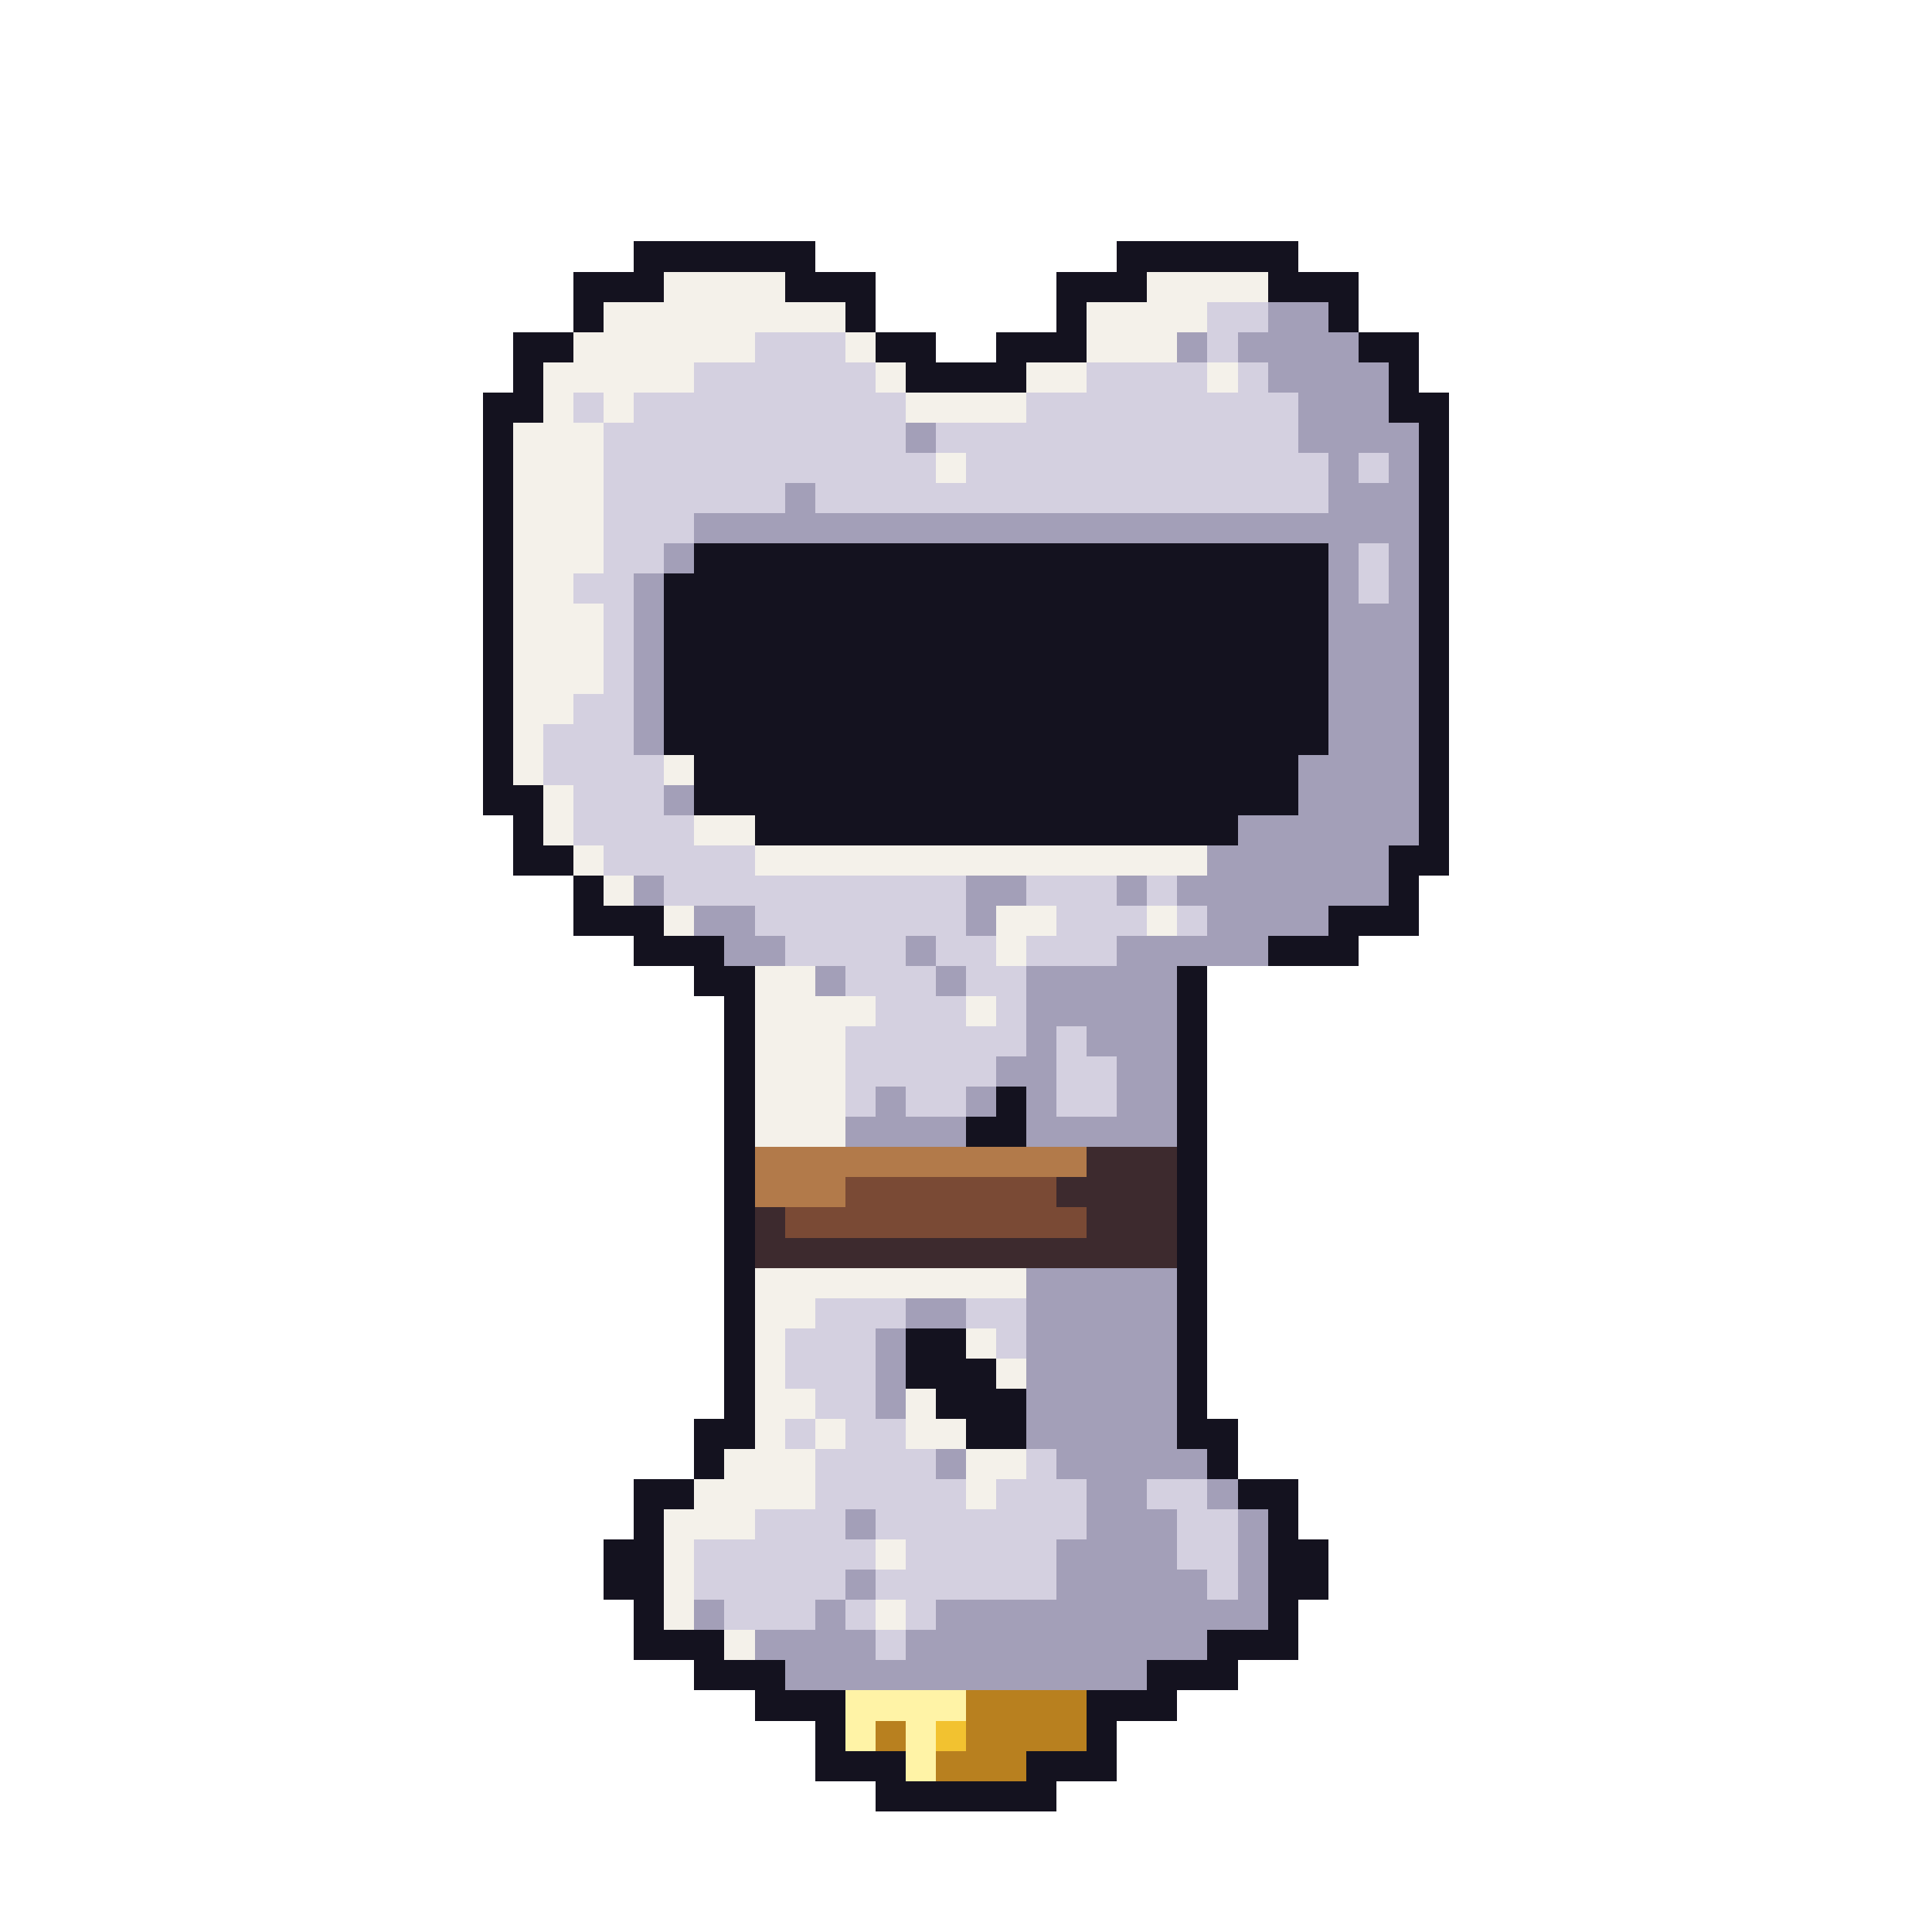
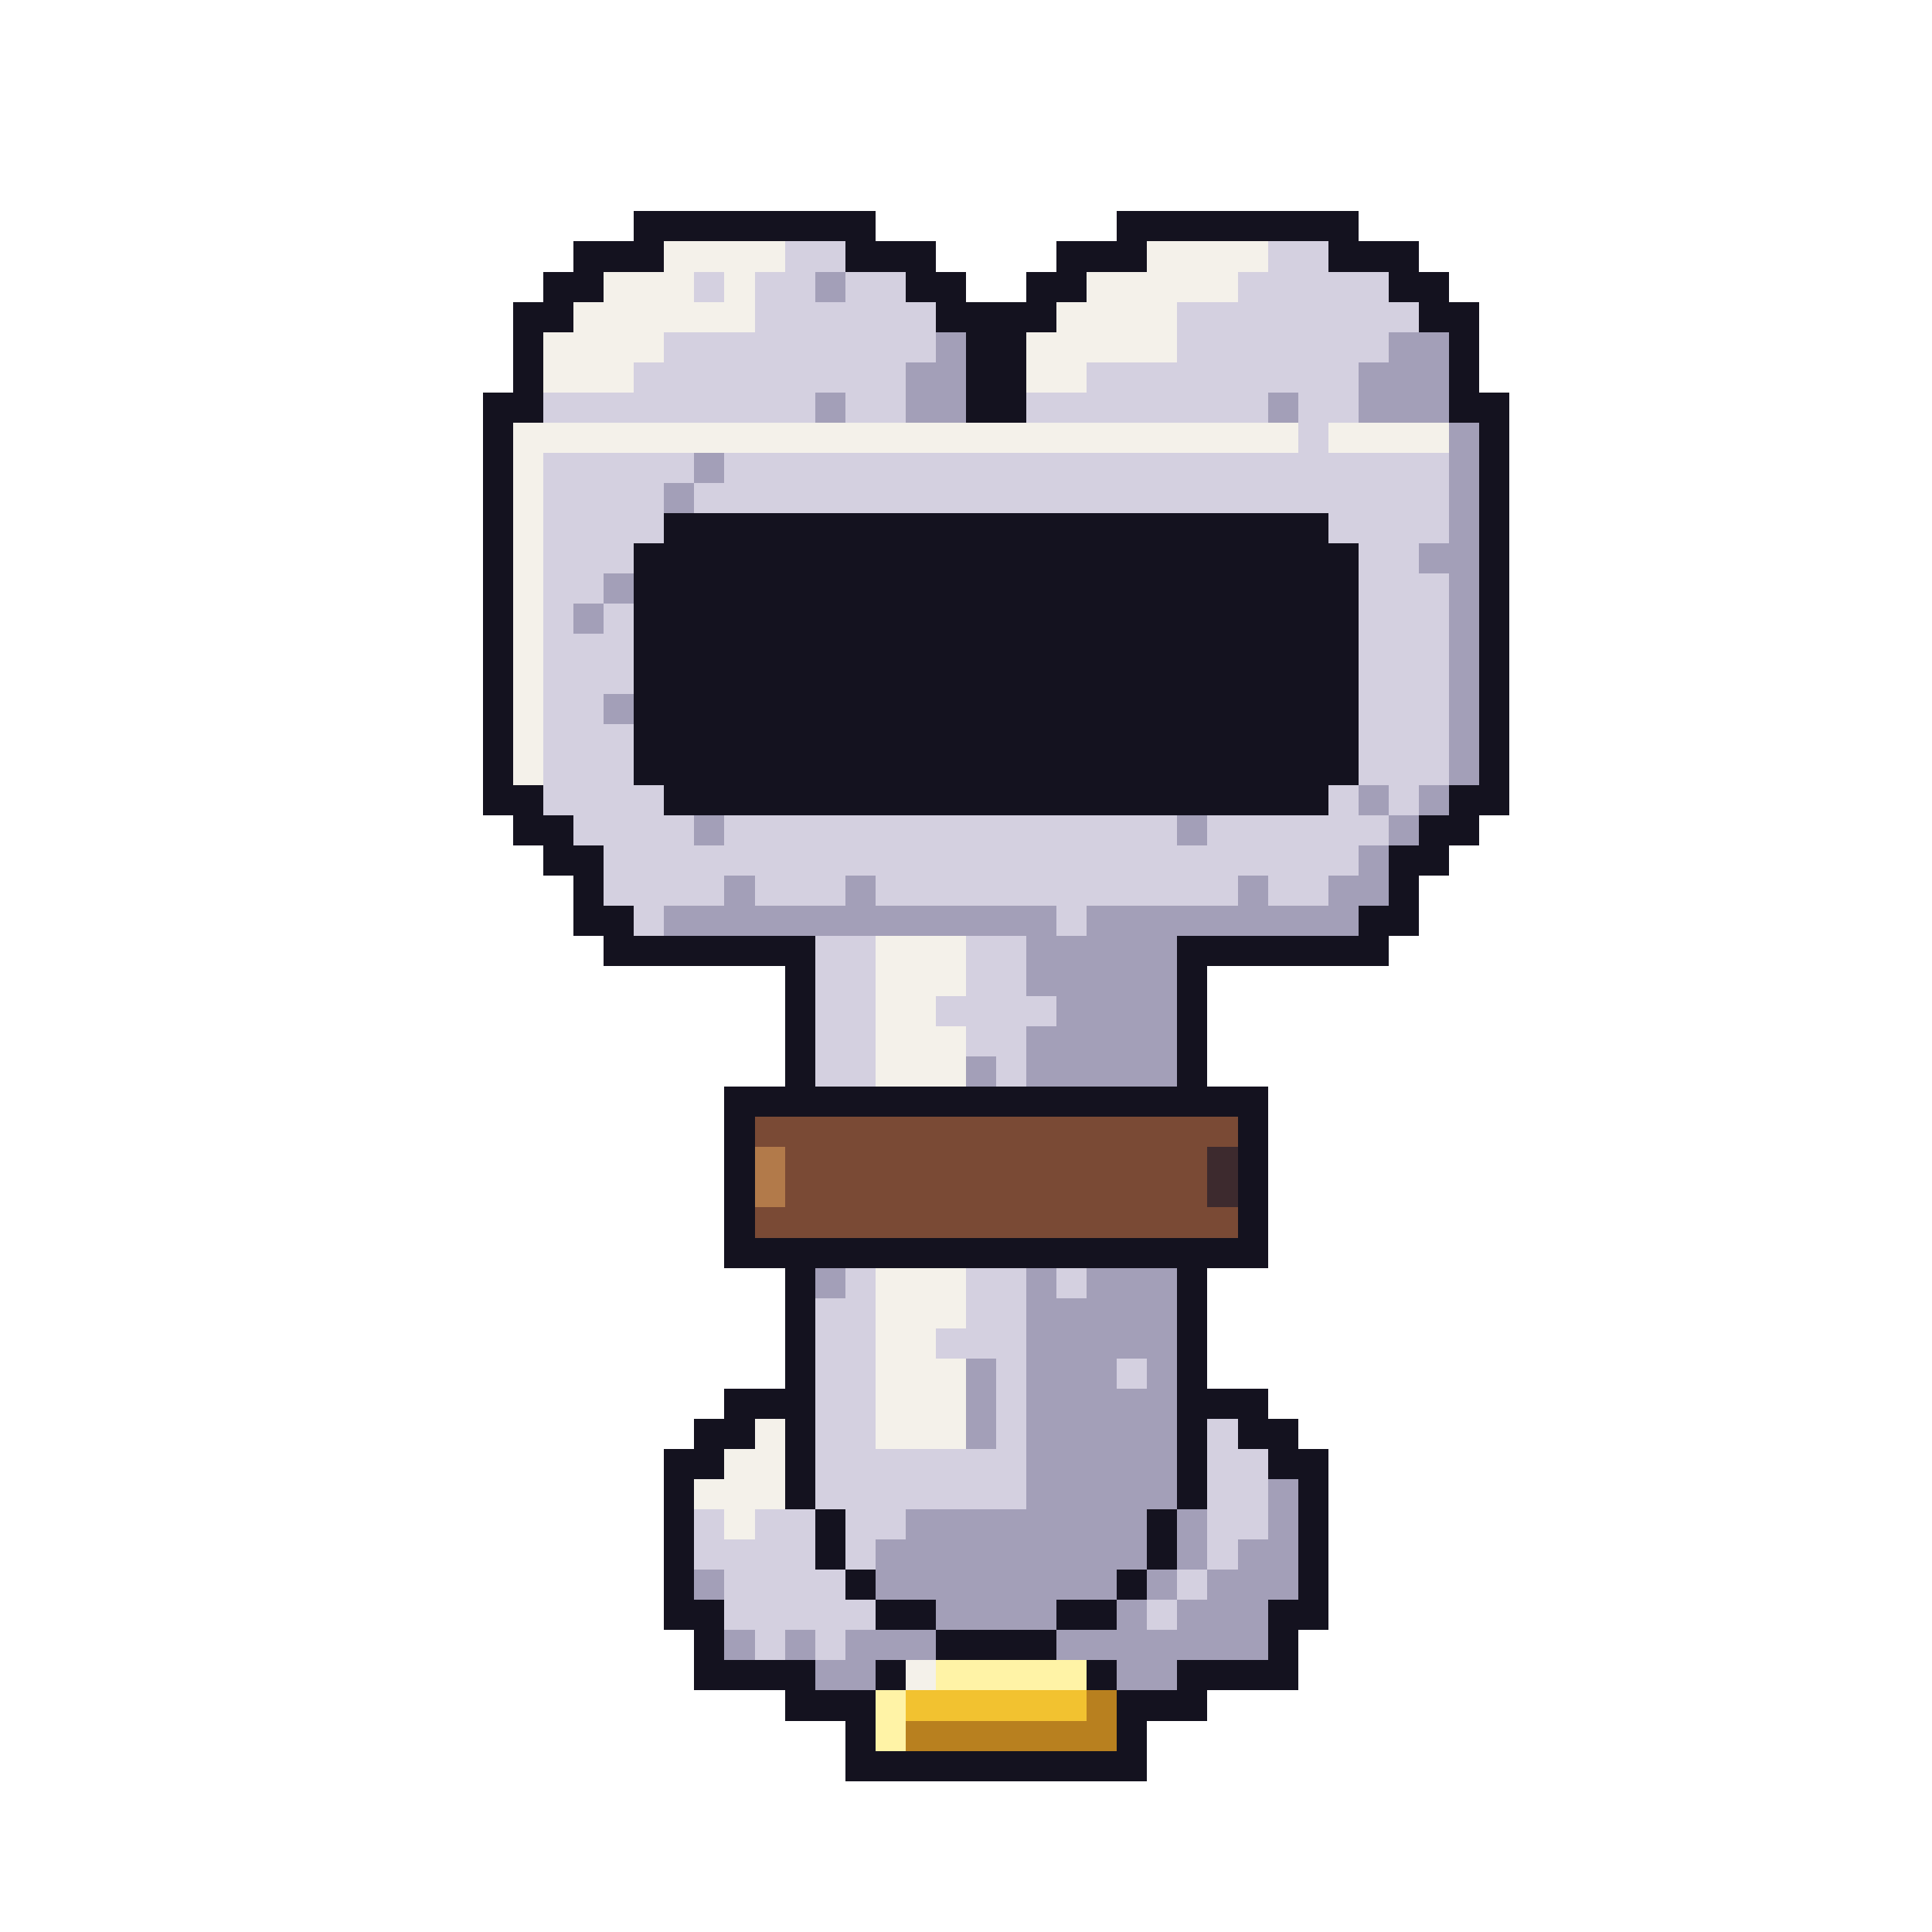
<svg xmlns="http://www.w3.org/2000/svg" width="64" height="64" viewBox="0 0 64 64" shape-rendering="crispEdges">
-   <rect x="21" y="8" width="6" height="1" fill="#14121f" />
-   <rect x="37" y="8" width="6" height="1" fill="#14121f" />
-   <rect x="19" y="9" width="3" height="1" fill="#14121f" />
-   <rect x="22" y="9" width="4" height="1" fill="#f4f1ea" />
-   <rect x="26" y="9" width="3" height="1" fill="#14121f" />
-   <rect x="35" y="9" width="3" height="1" fill="#14121f" />
-   <rect x="38" y="9" width="4" height="1" fill="#f4f1ea" />
-   <rect x="42" y="9" width="3" height="1" fill="#14121f" />
-   <rect x="19" y="10" width="1" height="1" fill="#14121f" />
-   <rect x="20" y="10" width="8" height="1" fill="#f4f1ea" />
-   <rect x="28" y="10" width="1" height="1" fill="#14121f" />
-   <rect x="35" y="10" width="1" height="1" fill="#14121f" />
-   <rect x="36" y="10" width="4" height="1" fill="#f4f1ea" />
-   <rect x="40" y="10" width="2" height="1" fill="#d4d0e0" />
-   <rect x="42" y="10" width="2" height="1" fill="#a39fb8" />
-   <rect x="44" y="10" width="1" height="1" fill="#14121f" />
-   <rect x="17" y="11" width="2" height="1" fill="#14121f" />
-   <rect x="19" y="11" width="6" height="1" fill="#f4f1ea" />
-   <rect x="25" y="11" width="3" height="1" fill="#d4d0e0" />
-   <rect x="28" y="11" width="1" height="1" fill="#f4f1ea" />
-   <rect x="29" y="11" width="2" height="1" fill="#14121f" />
-   <rect x="33" y="11" width="3" height="1" fill="#14121f" />
-   <rect x="36" y="11" width="3" height="1" fill="#f4f1ea" />
-   <rect x="39" y="11" width="1" height="1" fill="#a39fb8" />
-   <rect x="40" y="11" width="1" height="1" fill="#d4d0e0" />
-   <rect x="41" y="11" width="4" height="1" fill="#a39fb8" />
-   <rect x="45" y="11" width="2" height="1" fill="#14121f" />
+   <rect x="21" y="7" width="8" height="1" fill="#14121f" />
+   <rect x="37" y="7" width="8" height="1" fill="#14121f" />
+   <rect x="19" y="8" width="3" height="1" fill="#14121f" />
+   <rect x="22" y="8" width="4" height="1" fill="#f4f1ea" />
+   <rect x="26" y="8" width="2" height="1" fill="#d4d0e0" />
+   <rect x="28" y="8" width="3" height="1" fill="#14121f" />
+   <rect x="35" y="8" width="3" height="1" fill="#14121f" />
+   <rect x="38" y="8" width="4" height="1" fill="#f4f1ea" />
+   <rect x="42" y="8" width="2" height="1" fill="#d4d0e0" />
+   <rect x="44" y="8" width="3" height="1" fill="#14121f" />
+   <rect x="18" y="9" width="2" height="1" fill="#14121f" />
+   <rect x="20" y="9" width="3" height="1" fill="#f4f1ea" />
+   <rect x="23" y="9" width="1" height="1" fill="#d4d0e0" />
+   <rect x="24" y="9" width="1" height="1" fill="#f4f1ea" />
+   <rect x="25" y="9" width="2" height="1" fill="#d4d0e0" />
+   <rect x="27" y="9" width="1" height="1" fill="#a39fb8" />
+   <rect x="28" y="9" width="2" height="1" fill="#d4d0e0" />
+   <rect x="30" y="9" width="2" height="1" fill="#14121f" />
+   <rect x="34" y="9" width="2" height="1" fill="#14121f" />
+   <rect x="36" y="9" width="5" height="1" fill="#f4f1ea" />
+   <rect x="41" y="9" width="5" height="1" fill="#d4d0e0" />
+   <rect x="46" y="9" width="2" height="1" fill="#14121f" />
+   <rect x="17" y="10" width="2" height="1" fill="#14121f" />
+   <rect x="19" y="10" width="6" height="1" fill="#f4f1ea" />
+   <rect x="25" y="10" width="6" height="1" fill="#d4d0e0" />
+   <rect x="31" y="10" width="4" height="1" fill="#14121f" />
+   <rect x="35" y="10" width="4" height="1" fill="#f4f1ea" />
+   <rect x="39" y="10" width="8" height="1" fill="#d4d0e0" />
+   <rect x="47" y="10" width="2" height="1" fill="#14121f" />
+   <rect x="17" y="11" width="1" height="1" fill="#14121f" />
+   <rect x="18" y="11" width="4" height="1" fill="#f4f1ea" />
+   <rect x="22" y="11" width="9" height="1" fill="#d4d0e0" />
+   <rect x="31" y="11" width="1" height="1" fill="#a39fb8" />
+   <rect x="32" y="11" width="2" height="1" fill="#14121f" />
+   <rect x="34" y="11" width="5" height="1" fill="#f4f1ea" />
+   <rect x="39" y="11" width="7" height="1" fill="#d4d0e0" />
+   <rect x="46" y="11" width="2" height="1" fill="#a39fb8" />
+   <rect x="48" y="11" width="1" height="1" fill="#14121f" />
  <rect x="17" y="12" width="1" height="1" fill="#14121f" />
-   <rect x="18" y="12" width="5" height="1" fill="#f4f1ea" />
-   <rect x="23" y="12" width="6" height="1" fill="#d4d0e0" />
-   <rect x="29" y="12" width="1" height="1" fill="#f4f1ea" />
-   <rect x="30" y="12" width="4" height="1" fill="#14121f" />
+   <rect x="18" y="12" width="3" height="1" fill="#f4f1ea" />
+   <rect x="21" y="12" width="9" height="1" fill="#d4d0e0" />
+   <rect x="30" y="12" width="2" height="1" fill="#a39fb8" />
+   <rect x="32" y="12" width="2" height="1" fill="#14121f" />
  <rect x="34" y="12" width="2" height="1" fill="#f4f1ea" />
-   <rect x="36" y="12" width="4" height="1" fill="#d4d0e0" />
-   <rect x="40" y="12" width="1" height="1" fill="#f4f1ea" />
-   <rect x="41" y="12" width="1" height="1" fill="#d4d0e0" />
-   <rect x="42" y="12" width="4" height="1" fill="#a39fb8" />
-   <rect x="46" y="12" width="1" height="1" fill="#14121f" />
+   <rect x="36" y="12" width="9" height="1" fill="#d4d0e0" />
+   <rect x="45" y="12" width="3" height="1" fill="#a39fb8" />
+   <rect x="48" y="12" width="1" height="1" fill="#14121f" />
  <rect x="16" y="13" width="2" height="1" fill="#14121f" />
-   <rect x="18" y="13" width="1" height="1" fill="#f4f1ea" />
-   <rect x="19" y="13" width="1" height="1" fill="#d4d0e0" />
-   <rect x="20" y="13" width="1" height="1" fill="#f4f1ea" />
-   <rect x="21" y="13" width="9" height="1" fill="#d4d0e0" />
-   <rect x="30" y="13" width="4" height="1" fill="#f4f1ea" />
-   <rect x="34" y="13" width="9" height="1" fill="#d4d0e0" />
-   <rect x="43" y="13" width="3" height="1" fill="#a39fb8" />
-   <rect x="46" y="13" width="2" height="1" fill="#14121f" />
+   <rect x="18" y="13" width="9" height="1" fill="#d4d0e0" />
+   <rect x="27" y="13" width="1" height="1" fill="#a39fb8" />
+   <rect x="28" y="13" width="2" height="1" fill="#d4d0e0" />
+   <rect x="30" y="13" width="2" height="1" fill="#a39fb8" />
+   <rect x="32" y="13" width="2" height="1" fill="#14121f" />
+   <rect x="34" y="13" width="8" height="1" fill="#d4d0e0" />
+   <rect x="42" y="13" width="1" height="1" fill="#a39fb8" />
+   <rect x="43" y="13" width="2" height="1" fill="#d4d0e0" />
+   <rect x="45" y="13" width="3" height="1" fill="#a39fb8" />
+   <rect x="48" y="13" width="2" height="1" fill="#14121f" />
  <rect x="16" y="14" width="1" height="1" fill="#14121f" />
-   <rect x="17" y="14" width="3" height="1" fill="#f4f1ea" />
-   <rect x="20" y="14" width="10" height="1" fill="#d4d0e0" />
-   <rect x="30" y="14" width="1" height="1" fill="#a39fb8" />
-   <rect x="31" y="14" width="12" height="1" fill="#d4d0e0" />
-   <rect x="43" y="14" width="4" height="1" fill="#a39fb8" />
-   <rect x="47" y="14" width="1" height="1" fill="#14121f" />
+   <rect x="17" y="14" width="26" height="1" fill="#f4f1ea" />
+   <rect x="43" y="14" width="1" height="1" fill="#d4d0e0" />
+   <rect x="44" y="14" width="4" height="1" fill="#f4f1ea" />
+   <rect x="48" y="14" width="1" height="1" fill="#a39fb8" />
+   <rect x="49" y="14" width="1" height="1" fill="#14121f" />
  <rect x="16" y="15" width="1" height="1" fill="#14121f" />
-   <rect x="17" y="15" width="3" height="1" fill="#f4f1ea" />
-   <rect x="20" y="15" width="11" height="1" fill="#d4d0e0" />
-   <rect x="31" y="15" width="1" height="1" fill="#f4f1ea" />
-   <rect x="32" y="15" width="12" height="1" fill="#d4d0e0" />
-   <rect x="44" y="15" width="1" height="1" fill="#a39fb8" />
-   <rect x="45" y="15" width="1" height="1" fill="#d4d0e0" />
-   <rect x="46" y="15" width="1" height="1" fill="#a39fb8" />
-   <rect x="47" y="15" width="1" height="1" fill="#14121f" />
+   <rect x="17" y="15" width="1" height="1" fill="#f4f1ea" />
+   <rect x="18" y="15" width="5" height="1" fill="#d4d0e0" />
+   <rect x="23" y="15" width="1" height="1" fill="#a39fb8" />
+   <rect x="24" y="15" width="24" height="1" fill="#d4d0e0" />
+   <rect x="48" y="15" width="1" height="1" fill="#a39fb8" />
+   <rect x="49" y="15" width="1" height="1" fill="#14121f" />
  <rect x="16" y="16" width="1" height="1" fill="#14121f" />
-   <rect x="17" y="16" width="3" height="1" fill="#f4f1ea" />
-   <rect x="20" y="16" width="6" height="1" fill="#d4d0e0" />
-   <rect x="26" y="16" width="1" height="1" fill="#a39fb8" />
-   <rect x="27" y="16" width="17" height="1" fill="#d4d0e0" />
-   <rect x="44" y="16" width="3" height="1" fill="#a39fb8" />
-   <rect x="47" y="16" width="1" height="1" fill="#14121f" />
+   <rect x="17" y="16" width="1" height="1" fill="#f4f1ea" />
+   <rect x="18" y="16" width="4" height="1" fill="#d4d0e0" />
+   <rect x="22" y="16" width="1" height="1" fill="#a39fb8" />
+   <rect x="23" y="16" width="25" height="1" fill="#d4d0e0" />
+   <rect x="48" y="16" width="1" height="1" fill="#a39fb8" />
+   <rect x="49" y="16" width="1" height="1" fill="#14121f" />
  <rect x="16" y="17" width="1" height="1" fill="#14121f" />
-   <rect x="17" y="17" width="3" height="1" fill="#f4f1ea" />
-   <rect x="20" y="17" width="3" height="1" fill="#d4d0e0" />
-   <rect x="23" y="17" width="24" height="1" fill="#a39fb8" />
-   <rect x="47" y="17" width="1" height="1" fill="#14121f" />
+   <rect x="17" y="17" width="1" height="1" fill="#f4f1ea" />
+   <rect x="18" y="17" width="4" height="1" fill="#d4d0e0" />
+   <rect x="22" y="17" width="22" height="1" fill="#14121f" />
+   <rect x="44" y="17" width="4" height="1" fill="#d4d0e0" />
+   <rect x="48" y="17" width="1" height="1" fill="#a39fb8" />
+   <rect x="49" y="17" width="1" height="1" fill="#14121f" />
  <rect x="16" y="18" width="1" height="1" fill="#14121f" />
-   <rect x="17" y="18" width="3" height="1" fill="#f4f1ea" />
-   <rect x="20" y="18" width="2" height="1" fill="#d4d0e0" />
-   <rect x="22" y="18" width="1" height="1" fill="#a39fb8" />
-   <rect x="23" y="18" width="21" height="1" fill="#14121f" />
-   <rect x="44" y="18" width="1" height="1" fill="#a39fb8" />
-   <rect x="45" y="18" width="1" height="1" fill="#d4d0e0" />
-   <rect x="46" y="18" width="1" height="1" fill="#a39fb8" />
-   <rect x="47" y="18" width="1" height="1" fill="#14121f" />
+   <rect x="17" y="18" width="1" height="1" fill="#f4f1ea" />
+   <rect x="18" y="18" width="3" height="1" fill="#d4d0e0" />
+   <rect x="21" y="18" width="24" height="1" fill="#14121f" />
+   <rect x="45" y="18" width="2" height="1" fill="#d4d0e0" />
+   <rect x="47" y="18" width="2" height="1" fill="#a39fb8" />
+   <rect x="49" y="18" width="1" height="1" fill="#14121f" />
  <rect x="16" y="19" width="1" height="1" fill="#14121f" />
-   <rect x="17" y="19" width="2" height="1" fill="#f4f1ea" />
-   <rect x="19" y="19" width="2" height="1" fill="#d4d0e0" />
-   <rect x="21" y="19" width="1" height="1" fill="#a39fb8" />
-   <rect x="22" y="19" width="22" height="1" fill="#14121f" />
-   <rect x="44" y="19" width="1" height="1" fill="#a39fb8" />
-   <rect x="45" y="19" width="1" height="1" fill="#d4d0e0" />
-   <rect x="46" y="19" width="1" height="1" fill="#a39fb8" />
-   <rect x="47" y="19" width="1" height="1" fill="#14121f" />
+   <rect x="17" y="19" width="1" height="1" fill="#f4f1ea" />
+   <rect x="18" y="19" width="2" height="1" fill="#d4d0e0" />
+   <rect x="20" y="19" width="1" height="1" fill="#a39fb8" />
+   <rect x="21" y="19" width="24" height="1" fill="#14121f" />
+   <rect x="45" y="19" width="3" height="1" fill="#d4d0e0" />
+   <rect x="48" y="19" width="1" height="1" fill="#a39fb8" />
+   <rect x="49" y="19" width="1" height="1" fill="#14121f" />
  <rect x="16" y="20" width="1" height="1" fill="#14121f" />
-   <rect x="17" y="20" width="3" height="1" fill="#f4f1ea" />
+   <rect x="17" y="20" width="1" height="1" fill="#f4f1ea" />
+   <rect x="18" y="20" width="1" height="1" fill="#d4d0e0" />
+   <rect x="19" y="20" width="1" height="1" fill="#a39fb8" />
  <rect x="20" y="20" width="1" height="1" fill="#d4d0e0" />
-   <rect x="21" y="20" width="1" height="1" fill="#a39fb8" />
-   <rect x="22" y="20" width="22" height="1" fill="#14121f" />
-   <rect x="44" y="20" width="3" height="1" fill="#a39fb8" />
-   <rect x="47" y="20" width="1" height="1" fill="#14121f" />
+   <rect x="21" y="20" width="24" height="1" fill="#14121f" />
+   <rect x="45" y="20" width="3" height="1" fill="#d4d0e0" />
+   <rect x="48" y="20" width="1" height="1" fill="#a39fb8" />
+   <rect x="49" y="20" width="1" height="1" fill="#14121f" />
  <rect x="16" y="21" width="1" height="1" fill="#14121f" />
-   <rect x="17" y="21" width="3" height="1" fill="#f4f1ea" />
-   <rect x="20" y="21" width="1" height="1" fill="#d4d0e0" />
-   <rect x="21" y="21" width="1" height="1" fill="#a39fb8" />
-   <rect x="22" y="21" width="22" height="1" fill="#14121f" />
-   <rect x="44" y="21" width="3" height="1" fill="#a39fb8" />
-   <rect x="47" y="21" width="1" height="1" fill="#14121f" />
+   <rect x="17" y="21" width="1" height="1" fill="#f4f1ea" />
+   <rect x="18" y="21" width="3" height="1" fill="#d4d0e0" />
+   <rect x="21" y="21" width="24" height="1" fill="#14121f" />
+   <rect x="45" y="21" width="3" height="1" fill="#d4d0e0" />
+   <rect x="48" y="21" width="1" height="1" fill="#a39fb8" />
+   <rect x="49" y="21" width="1" height="1" fill="#14121f" />
  <rect x="16" y="22" width="1" height="1" fill="#14121f" />
-   <rect x="17" y="22" width="3" height="1" fill="#f4f1ea" />
-   <rect x="20" y="22" width="1" height="1" fill="#d4d0e0" />
-   <rect x="21" y="22" width="1" height="1" fill="#a39fb8" />
-   <rect x="22" y="22" width="22" height="1" fill="#14121f" />
-   <rect x="44" y="22" width="3" height="1" fill="#a39fb8" />
-   <rect x="47" y="22" width="1" height="1" fill="#14121f" />
+   <rect x="17" y="22" width="1" height="1" fill="#f4f1ea" />
+   <rect x="18" y="22" width="3" height="1" fill="#d4d0e0" />
+   <rect x="21" y="22" width="24" height="1" fill="#14121f" />
+   <rect x="45" y="22" width="3" height="1" fill="#d4d0e0" />
+   <rect x="48" y="22" width="1" height="1" fill="#a39fb8" />
+   <rect x="49" y="22" width="1" height="1" fill="#14121f" />
  <rect x="16" y="23" width="1" height="1" fill="#14121f" />
-   <rect x="17" y="23" width="2" height="1" fill="#f4f1ea" />
-   <rect x="19" y="23" width="2" height="1" fill="#d4d0e0" />
-   <rect x="21" y="23" width="1" height="1" fill="#a39fb8" />
-   <rect x="22" y="23" width="22" height="1" fill="#14121f" />
-   <rect x="44" y="23" width="3" height="1" fill="#a39fb8" />
-   <rect x="47" y="23" width="1" height="1" fill="#14121f" />
+   <rect x="17" y="23" width="1" height="1" fill="#f4f1ea" />
+   <rect x="18" y="23" width="2" height="1" fill="#d4d0e0" />
+   <rect x="20" y="23" width="1" height="1" fill="#a39fb8" />
+   <rect x="21" y="23" width="24" height="1" fill="#14121f" />
+   <rect x="45" y="23" width="3" height="1" fill="#d4d0e0" />
+   <rect x="48" y="23" width="1" height="1" fill="#a39fb8" />
+   <rect x="49" y="23" width="1" height="1" fill="#14121f" />
  <rect x="16" y="24" width="1" height="1" fill="#14121f" />
  <rect x="17" y="24" width="1" height="1" fill="#f4f1ea" />
  <rect x="18" y="24" width="3" height="1" fill="#d4d0e0" />
-   <rect x="21" y="24" width="1" height="1" fill="#a39fb8" />
-   <rect x="22" y="24" width="22" height="1" fill="#14121f" />
-   <rect x="44" y="24" width="3" height="1" fill="#a39fb8" />
-   <rect x="47" y="24" width="1" height="1" fill="#14121f" />
+   <rect x="21" y="24" width="24" height="1" fill="#14121f" />
+   <rect x="45" y="24" width="3" height="1" fill="#d4d0e0" />
+   <rect x="48" y="24" width="1" height="1" fill="#a39fb8" />
+   <rect x="49" y="24" width="1" height="1" fill="#14121f" />
  <rect x="16" y="25" width="1" height="1" fill="#14121f" />
  <rect x="17" y="25" width="1" height="1" fill="#f4f1ea" />
-   <rect x="18" y="25" width="4" height="1" fill="#d4d0e0" />
-   <rect x="22" y="25" width="1" height="1" fill="#f4f1ea" />
-   <rect x="23" y="25" width="20" height="1" fill="#14121f" />
-   <rect x="43" y="25" width="4" height="1" fill="#a39fb8" />
-   <rect x="47" y="25" width="1" height="1" fill="#14121f" />
+   <rect x="18" y="25" width="3" height="1" fill="#d4d0e0" />
+   <rect x="21" y="25" width="24" height="1" fill="#14121f" />
+   <rect x="45" y="25" width="3" height="1" fill="#d4d0e0" />
+   <rect x="48" y="25" width="1" height="1" fill="#a39fb8" />
+   <rect x="49" y="25" width="1" height="1" fill="#14121f" />
  <rect x="16" y="26" width="2" height="1" fill="#14121f" />
-   <rect x="18" y="26" width="1" height="1" fill="#f4f1ea" />
-   <rect x="19" y="26" width="3" height="1" fill="#d4d0e0" />
-   <rect x="22" y="26" width="1" height="1" fill="#a39fb8" />
-   <rect x="23" y="26" width="20" height="1" fill="#14121f" />
-   <rect x="43" y="26" width="4" height="1" fill="#a39fb8" />
-   <rect x="47" y="26" width="1" height="1" fill="#14121f" />
-   <rect x="17" y="27" width="1" height="1" fill="#14121f" />
-   <rect x="18" y="27" width="1" height="1" fill="#f4f1ea" />
+   <rect x="18" y="26" width="4" height="1" fill="#d4d0e0" />
+   <rect x="22" y="26" width="22" height="1" fill="#14121f" />
+   <rect x="44" y="26" width="1" height="1" fill="#d4d0e0" />
+   <rect x="45" y="26" width="1" height="1" fill="#a39fb8" />
+   <rect x="46" y="26" width="1" height="1" fill="#d4d0e0" />
+   <rect x="47" y="26" width="1" height="1" fill="#a39fb8" />
+   <rect x="48" y="26" width="2" height="1" fill="#14121f" />
+   <rect x="17" y="27" width="2" height="1" fill="#14121f" />
  <rect x="19" y="27" width="4" height="1" fill="#d4d0e0" />
-   <rect x="23" y="27" width="2" height="1" fill="#f4f1ea" />
-   <rect x="25" y="27" width="16" height="1" fill="#14121f" />
-   <rect x="41" y="27" width="6" height="1" fill="#a39fb8" />
-   <rect x="47" y="27" width="1" height="1" fill="#14121f" />
-   <rect x="17" y="28" width="2" height="1" fill="#14121f" />
-   <rect x="19" y="28" width="1" height="1" fill="#f4f1ea" />
-   <rect x="20" y="28" width="5" height="1" fill="#d4d0e0" />
-   <rect x="25" y="28" width="15" height="1" fill="#f4f1ea" />
-   <rect x="40" y="28" width="6" height="1" fill="#a39fb8" />
+   <rect x="23" y="27" width="1" height="1" fill="#a39fb8" />
+   <rect x="24" y="27" width="15" height="1" fill="#d4d0e0" />
+   <rect x="39" y="27" width="1" height="1" fill="#a39fb8" />
+   <rect x="40" y="27" width="6" height="1" fill="#d4d0e0" />
+   <rect x="46" y="27" width="1" height="1" fill="#a39fb8" />
+   <rect x="47" y="27" width="2" height="1" fill="#14121f" />
+   <rect x="18" y="28" width="2" height="1" fill="#14121f" />
+   <rect x="20" y="28" width="25" height="1" fill="#d4d0e0" />
+   <rect x="45" y="28" width="1" height="1" fill="#a39fb8" />
  <rect x="46" y="28" width="2" height="1" fill="#14121f" />
  <rect x="19" y="29" width="1" height="1" fill="#14121f" />
-   <rect x="20" y="29" width="1" height="1" fill="#f4f1ea" />
-   <rect x="21" y="29" width="1" height="1" fill="#a39fb8" />
-   <rect x="22" y="29" width="10" height="1" fill="#d4d0e0" />
-   <rect x="32" y="29" width="2" height="1" fill="#a39fb8" />
-   <rect x="34" y="29" width="3" height="1" fill="#d4d0e0" />
-   <rect x="37" y="29" width="1" height="1" fill="#a39fb8" />
-   <rect x="38" y="29" width="1" height="1" fill="#d4d0e0" />
-   <rect x="39" y="29" width="7" height="1" fill="#a39fb8" />
+   <rect x="20" y="29" width="4" height="1" fill="#d4d0e0" />
+   <rect x="24" y="29" width="1" height="1" fill="#a39fb8" />
+   <rect x="25" y="29" width="3" height="1" fill="#d4d0e0" />
+   <rect x="28" y="29" width="1" height="1" fill="#a39fb8" />
+   <rect x="29" y="29" width="12" height="1" fill="#d4d0e0" />
+   <rect x="41" y="29" width="1" height="1" fill="#a39fb8" />
+   <rect x="42" y="29" width="2" height="1" fill="#d4d0e0" />
+   <rect x="44" y="29" width="2" height="1" fill="#a39fb8" />
  <rect x="46" y="29" width="1" height="1" fill="#14121f" />
-   <rect x="19" y="30" width="3" height="1" fill="#14121f" />
-   <rect x="22" y="30" width="1" height="1" fill="#f4f1ea" />
-   <rect x="23" y="30" width="2" height="1" fill="#a39fb8" />
-   <rect x="25" y="30" width="7" height="1" fill="#d4d0e0" />
-   <rect x="32" y="30" width="1" height="1" fill="#a39fb8" />
-   <rect x="33" y="30" width="2" height="1" fill="#f4f1ea" />
-   <rect x="35" y="30" width="3" height="1" fill="#d4d0e0" />
-   <rect x="38" y="30" width="1" height="1" fill="#f4f1ea" />
-   <rect x="39" y="30" width="1" height="1" fill="#d4d0e0" />
-   <rect x="40" y="30" width="4" height="1" fill="#a39fb8" />
-   <rect x="44" y="30" width="3" height="1" fill="#14121f" />
-   <rect x="21" y="31" width="3" height="1" fill="#14121f" />
-   <rect x="24" y="31" width="2" height="1" fill="#a39fb8" />
-   <rect x="26" y="31" width="4" height="1" fill="#d4d0e0" />
-   <rect x="30" y="31" width="1" height="1" fill="#a39fb8" />
-   <rect x="31" y="31" width="2" height="1" fill="#d4d0e0" />
-   <rect x="33" y="31" width="1" height="1" fill="#f4f1ea" />
-   <rect x="34" y="31" width="3" height="1" fill="#d4d0e0" />
-   <rect x="37" y="31" width="5" height="1" fill="#a39fb8" />
-   <rect x="42" y="31" width="3" height="1" fill="#14121f" />
-   <rect x="23" y="32" width="2" height="1" fill="#14121f" />
-   <rect x="25" y="32" width="2" height="1" fill="#f4f1ea" />
-   <rect x="27" y="32" width="1" height="1" fill="#a39fb8" />
-   <rect x="28" y="32" width="3" height="1" fill="#d4d0e0" />
-   <rect x="31" y="32" width="1" height="1" fill="#a39fb8" />
+   <rect x="19" y="30" width="2" height="1" fill="#14121f" />
+   <rect x="21" y="30" width="1" height="1" fill="#d4d0e0" />
+   <rect x="22" y="30" width="13" height="1" fill="#a39fb8" />
+   <rect x="35" y="30" width="1" height="1" fill="#d4d0e0" />
+   <rect x="36" y="30" width="9" height="1" fill="#a39fb8" />
+   <rect x="45" y="30" width="2" height="1" fill="#14121f" />
+   <rect x="20" y="31" width="7" height="1" fill="#14121f" />
+   <rect x="27" y="31" width="2" height="1" fill="#d4d0e0" />
+   <rect x="29" y="31" width="3" height="1" fill="#f4f1ea" />
+   <rect x="32" y="31" width="2" height="1" fill="#d4d0e0" />
+   <rect x="34" y="31" width="5" height="1" fill="#a39fb8" />
+   <rect x="39" y="31" width="7" height="1" fill="#14121f" />
+   <rect x="26" y="32" width="1" height="1" fill="#14121f" />
+   <rect x="27" y="32" width="2" height="1" fill="#d4d0e0" />
+   <rect x="29" y="32" width="3" height="1" fill="#f4f1ea" />
  <rect x="32" y="32" width="2" height="1" fill="#d4d0e0" />
  <rect x="34" y="32" width="5" height="1" fill="#a39fb8" />
  <rect x="39" y="32" width="1" height="1" fill="#14121f" />
-   <rect x="24" y="33" width="1" height="1" fill="#14121f" />
-   <rect x="25" y="33" width="4" height="1" fill="#f4f1ea" />
-   <rect x="29" y="33" width="3" height="1" fill="#d4d0e0" />
-   <rect x="32" y="33" width="1" height="1" fill="#f4f1ea" />
-   <rect x="33" y="33" width="1" height="1" fill="#d4d0e0" />
-   <rect x="34" y="33" width="5" height="1" fill="#a39fb8" />
+   <rect x="26" y="33" width="1" height="1" fill="#14121f" />
+   <rect x="27" y="33" width="2" height="1" fill="#d4d0e0" />
+   <rect x="29" y="33" width="2" height="1" fill="#f4f1ea" />
+   <rect x="31" y="33" width="4" height="1" fill="#d4d0e0" />
+   <rect x="35" y="33" width="4" height="1" fill="#a39fb8" />
  <rect x="39" y="33" width="1" height="1" fill="#14121f" />
-   <rect x="24" y="34" width="1" height="1" fill="#14121f" />
-   <rect x="25" y="34" width="3" height="1" fill="#f4f1ea" />
-   <rect x="28" y="34" width="6" height="1" fill="#d4d0e0" />
-   <rect x="34" y="34" width="1" height="1" fill="#a39fb8" />
-   <rect x="35" y="34" width="1" height="1" fill="#d4d0e0" />
-   <rect x="36" y="34" width="3" height="1" fill="#a39fb8" />
+   <rect x="26" y="34" width="1" height="1" fill="#14121f" />
+   <rect x="27" y="34" width="2" height="1" fill="#d4d0e0" />
+   <rect x="29" y="34" width="3" height="1" fill="#f4f1ea" />
+   <rect x="32" y="34" width="2" height="1" fill="#d4d0e0" />
+   <rect x="34" y="34" width="5" height="1" fill="#a39fb8" />
  <rect x="39" y="34" width="1" height="1" fill="#14121f" />
-   <rect x="24" y="35" width="1" height="1" fill="#14121f" />
-   <rect x="25" y="35" width="3" height="1" fill="#f4f1ea" />
-   <rect x="28" y="35" width="5" height="1" fill="#d4d0e0" />
-   <rect x="33" y="35" width="2" height="1" fill="#a39fb8" />
-   <rect x="35" y="35" width="2" height="1" fill="#d4d0e0" />
-   <rect x="37" y="35" width="2" height="1" fill="#a39fb8" />
+   <rect x="26" y="35" width="1" height="1" fill="#14121f" />
+   <rect x="27" y="35" width="2" height="1" fill="#d4d0e0" />
+   <rect x="29" y="35" width="3" height="1" fill="#f4f1ea" />
+   <rect x="32" y="35" width="1" height="1" fill="#a39fb8" />
+   <rect x="33" y="35" width="1" height="1" fill="#d4d0e0" />
+   <rect x="34" y="35" width="5" height="1" fill="#a39fb8" />
  <rect x="39" y="35" width="1" height="1" fill="#14121f" />
-   <rect x="24" y="36" width="1" height="1" fill="#14121f" />
-   <rect x="25" y="36" width="3" height="1" fill="#f4f1ea" />
-   <rect x="28" y="36" width="1" height="1" fill="#d4d0e0" />
-   <rect x="29" y="36" width="1" height="1" fill="#a39fb8" />
-   <rect x="30" y="36" width="2" height="1" fill="#d4d0e0" />
-   <rect x="32" y="36" width="1" height="1" fill="#a39fb8" />
-   <rect x="33" y="36" width="1" height="1" fill="#14121f" />
-   <rect x="34" y="36" width="1" height="1" fill="#a39fb8" />
-   <rect x="35" y="36" width="2" height="1" fill="#d4d0e0" />
-   <rect x="37" y="36" width="2" height="1" fill="#a39fb8" />
-   <rect x="39" y="36" width="1" height="1" fill="#14121f" />
+   <rect x="24" y="36" width="18" height="1" fill="#14121f" />
  <rect x="24" y="37" width="1" height="1" fill="#14121f" />
-   <rect x="25" y="37" width="3" height="1" fill="#f4f1ea" />
-   <rect x="28" y="37" width="4" height="1" fill="#a39fb8" />
-   <rect x="32" y="37" width="2" height="1" fill="#14121f" />
-   <rect x="34" y="37" width="5" height="1" fill="#a39fb8" />
-   <rect x="39" y="37" width="1" height="1" fill="#14121f" />
+   <rect x="25" y="37" width="16" height="1" fill="#7a4a35" />
+   <rect x="41" y="37" width="1" height="1" fill="#14121f" />
  <rect x="24" y="38" width="1" height="1" fill="#14121f" />
-   <rect x="25" y="38" width="11" height="1" fill="#b27a4a" />
-   <rect x="36" y="38" width="3" height="1" fill="#3d2a2e" />
-   <rect x="39" y="38" width="1" height="1" fill="#14121f" />
+   <rect x="25" y="38" width="1" height="1" fill="#b27a4a" />
+   <rect x="26" y="38" width="14" height="1" fill="#7a4a35" />
+   <rect x="40" y="38" width="1" height="1" fill="#3d2a2e" />
+   <rect x="41" y="38" width="1" height="1" fill="#14121f" />
  <rect x="24" y="39" width="1" height="1" fill="#14121f" />
-   <rect x="25" y="39" width="3" height="1" fill="#b27a4a" />
-   <rect x="28" y="39" width="7" height="1" fill="#7a4a35" />
-   <rect x="35" y="39" width="4" height="1" fill="#3d2a2e" />
-   <rect x="39" y="39" width="1" height="1" fill="#14121f" />
+   <rect x="25" y="39" width="1" height="1" fill="#b27a4a" />
+   <rect x="26" y="39" width="14" height="1" fill="#7a4a35" />
+   <rect x="40" y="39" width="1" height="1" fill="#3d2a2e" />
+   <rect x="41" y="39" width="1" height="1" fill="#14121f" />
  <rect x="24" y="40" width="1" height="1" fill="#14121f" />
-   <rect x="25" y="40" width="1" height="1" fill="#3d2a2e" />
-   <rect x="26" y="40" width="10" height="1" fill="#7a4a35" />
-   <rect x="36" y="40" width="3" height="1" fill="#3d2a2e" />
-   <rect x="39" y="40" width="1" height="1" fill="#14121f" />
-   <rect x="24" y="41" width="1" height="1" fill="#14121f" />
-   <rect x="25" y="41" width="14" height="1" fill="#3d2a2e" />
-   <rect x="39" y="41" width="1" height="1" fill="#14121f" />
-   <rect x="24" y="42" width="1" height="1" fill="#14121f" />
-   <rect x="25" y="42" width="9" height="1" fill="#f4f1ea" />
-   <rect x="34" y="42" width="5" height="1" fill="#a39fb8" />
+   <rect x="25" y="40" width="16" height="1" fill="#7a4a35" />
+   <rect x="41" y="40" width="1" height="1" fill="#14121f" />
+   <rect x="24" y="41" width="18" height="1" fill="#14121f" />
+   <rect x="26" y="42" width="1" height="1" fill="#14121f" />
+   <rect x="27" y="42" width="1" height="1" fill="#a39fb8" />
+   <rect x="28" y="42" width="1" height="1" fill="#d4d0e0" />
+   <rect x="29" y="42" width="3" height="1" fill="#f4f1ea" />
+   <rect x="32" y="42" width="2" height="1" fill="#d4d0e0" />
+   <rect x="34" y="42" width="1" height="1" fill="#a39fb8" />
+   <rect x="35" y="42" width="1" height="1" fill="#d4d0e0" />
+   <rect x="36" y="42" width="3" height="1" fill="#a39fb8" />
  <rect x="39" y="42" width="1" height="1" fill="#14121f" />
-   <rect x="24" y="43" width="1" height="1" fill="#14121f" />
-   <rect x="25" y="43" width="2" height="1" fill="#f4f1ea" />
-   <rect x="27" y="43" width="3" height="1" fill="#d4d0e0" />
-   <rect x="30" y="43" width="2" height="1" fill="#a39fb8" />
+   <rect x="26" y="43" width="1" height="1" fill="#14121f" />
+   <rect x="27" y="43" width="2" height="1" fill="#d4d0e0" />
+   <rect x="29" y="43" width="3" height="1" fill="#f4f1ea" />
  <rect x="32" y="43" width="2" height="1" fill="#d4d0e0" />
  <rect x="34" y="43" width="5" height="1" fill="#a39fb8" />
  <rect x="39" y="43" width="1" height="1" fill="#14121f" />
-   <rect x="24" y="44" width="1" height="1" fill="#14121f" />
-   <rect x="25" y="44" width="1" height="1" fill="#f4f1ea" />
-   <rect x="26" y="44" width="3" height="1" fill="#d4d0e0" />
-   <rect x="29" y="44" width="1" height="1" fill="#a39fb8" />
-   <rect x="30" y="44" width="2" height="1" fill="#14121f" />
-   <rect x="32" y="44" width="1" height="1" fill="#f4f1ea" />
-   <rect x="33" y="44" width="1" height="1" fill="#d4d0e0" />
+   <rect x="26" y="44" width="1" height="1" fill="#14121f" />
+   <rect x="27" y="44" width="2" height="1" fill="#d4d0e0" />
+   <rect x="29" y="44" width="2" height="1" fill="#f4f1ea" />
+   <rect x="31" y="44" width="3" height="1" fill="#d4d0e0" />
  <rect x="34" y="44" width="5" height="1" fill="#a39fb8" />
  <rect x="39" y="44" width="1" height="1" fill="#14121f" />
-   <rect x="24" y="45" width="1" height="1" fill="#14121f" />
-   <rect x="25" y="45" width="1" height="1" fill="#f4f1ea" />
-   <rect x="26" y="45" width="3" height="1" fill="#d4d0e0" />
-   <rect x="29" y="45" width="1" height="1" fill="#a39fb8" />
-   <rect x="30" y="45" width="3" height="1" fill="#14121f" />
-   <rect x="33" y="45" width="1" height="1" fill="#f4f1ea" />
-   <rect x="34" y="45" width="5" height="1" fill="#a39fb8" />
+   <rect x="26" y="45" width="1" height="1" fill="#14121f" />
+   <rect x="27" y="45" width="2" height="1" fill="#d4d0e0" />
+   <rect x="29" y="45" width="3" height="1" fill="#f4f1ea" />
+   <rect x="32" y="45" width="1" height="1" fill="#a39fb8" />
+   <rect x="33" y="45" width="1" height="1" fill="#d4d0e0" />
+   <rect x="34" y="45" width="3" height="1" fill="#a39fb8" />
+   <rect x="37" y="45" width="1" height="1" fill="#d4d0e0" />
+   <rect x="38" y="45" width="1" height="1" fill="#a39fb8" />
  <rect x="39" y="45" width="1" height="1" fill="#14121f" />
-   <rect x="24" y="46" width="1" height="1" fill="#14121f" />
-   <rect x="25" y="46" width="2" height="1" fill="#f4f1ea" />
+   <rect x="24" y="46" width="3" height="1" fill="#14121f" />
  <rect x="27" y="46" width="2" height="1" fill="#d4d0e0" />
-   <rect x="29" y="46" width="1" height="1" fill="#a39fb8" />
-   <rect x="30" y="46" width="1" height="1" fill="#f4f1ea" />
-   <rect x="31" y="46" width="3" height="1" fill="#14121f" />
+   <rect x="29" y="46" width="3" height="1" fill="#f4f1ea" />
+   <rect x="32" y="46" width="1" height="1" fill="#a39fb8" />
+   <rect x="33" y="46" width="1" height="1" fill="#d4d0e0" />
  <rect x="34" y="46" width="5" height="1" fill="#a39fb8" />
-   <rect x="39" y="46" width="1" height="1" fill="#14121f" />
+   <rect x="39" y="46" width="3" height="1" fill="#14121f" />
  <rect x="23" y="47" width="2" height="1" fill="#14121f" />
  <rect x="25" y="47" width="1" height="1" fill="#f4f1ea" />
-   <rect x="26" y="47" width="1" height="1" fill="#d4d0e0" />
-   <rect x="27" y="47" width="1" height="1" fill="#f4f1ea" />
-   <rect x="28" y="47" width="2" height="1" fill="#d4d0e0" />
-   <rect x="30" y="47" width="2" height="1" fill="#f4f1ea" />
-   <rect x="32" y="47" width="2" height="1" fill="#14121f" />
+   <rect x="26" y="47" width="1" height="1" fill="#14121f" />
+   <rect x="27" y="47" width="2" height="1" fill="#d4d0e0" />
+   <rect x="29" y="47" width="3" height="1" fill="#f4f1ea" />
+   <rect x="32" y="47" width="1" height="1" fill="#a39fb8" />
+   <rect x="33" y="47" width="1" height="1" fill="#d4d0e0" />
  <rect x="34" y="47" width="5" height="1" fill="#a39fb8" />
-   <rect x="39" y="47" width="2" height="1" fill="#14121f" />
-   <rect x="23" y="48" width="1" height="1" fill="#14121f" />
-   <rect x="24" y="48" width="3" height="1" fill="#f4f1ea" />
-   <rect x="27" y="48" width="4" height="1" fill="#d4d0e0" />
-   <rect x="31" y="48" width="1" height="1" fill="#a39fb8" />
-   <rect x="32" y="48" width="2" height="1" fill="#f4f1ea" />
-   <rect x="34" y="48" width="1" height="1" fill="#d4d0e0" />
-   <rect x="35" y="48" width="5" height="1" fill="#a39fb8" />
-   <rect x="40" y="48" width="1" height="1" fill="#14121f" />
-   <rect x="21" y="49" width="2" height="1" fill="#14121f" />
-   <rect x="23" y="49" width="4" height="1" fill="#f4f1ea" />
-   <rect x="27" y="49" width="5" height="1" fill="#d4d0e0" />
-   <rect x="32" y="49" width="1" height="1" fill="#f4f1ea" />
-   <rect x="33" y="49" width="3" height="1" fill="#d4d0e0" />
-   <rect x="36" y="49" width="2" height="1" fill="#a39fb8" />
-   <rect x="38" y="49" width="2" height="1" fill="#d4d0e0" />
-   <rect x="40" y="49" width="1" height="1" fill="#a39fb8" />
-   <rect x="41" y="49" width="2" height="1" fill="#14121f" />
-   <rect x="21" y="50" width="1" height="1" fill="#14121f" />
-   <rect x="22" y="50" width="3" height="1" fill="#f4f1ea" />
-   <rect x="25" y="50" width="3" height="1" fill="#d4d0e0" />
-   <rect x="28" y="50" width="1" height="1" fill="#a39fb8" />
-   <rect x="29" y="50" width="7" height="1" fill="#d4d0e0" />
-   <rect x="36" y="50" width="3" height="1" fill="#a39fb8" />
-   <rect x="39" y="50" width="2" height="1" fill="#d4d0e0" />
-   <rect x="41" y="50" width="1" height="1" fill="#a39fb8" />
-   <rect x="42" y="50" width="1" height="1" fill="#14121f" />
-   <rect x="20" y="51" width="2" height="1" fill="#14121f" />
-   <rect x="22" y="51" width="1" height="1" fill="#f4f1ea" />
-   <rect x="23" y="51" width="6" height="1" fill="#d4d0e0" />
-   <rect x="29" y="51" width="1" height="1" fill="#f4f1ea" />
-   <rect x="30" y="51" width="5" height="1" fill="#d4d0e0" />
-   <rect x="35" y="51" width="4" height="1" fill="#a39fb8" />
-   <rect x="39" y="51" width="2" height="1" fill="#d4d0e0" />
-   <rect x="41" y="51" width="1" height="1" fill="#a39fb8" />
-   <rect x="42" y="51" width="2" height="1" fill="#14121f" />
-   <rect x="20" y="52" width="2" height="1" fill="#14121f" />
-   <rect x="22" y="52" width="1" height="1" fill="#f4f1ea" />
-   <rect x="23" y="52" width="5" height="1" fill="#d4d0e0" />
-   <rect x="28" y="52" width="1" height="1" fill="#a39fb8" />
-   <rect x="29" y="52" width="6" height="1" fill="#d4d0e0" />
-   <rect x="35" y="52" width="5" height="1" fill="#a39fb8" />
-   <rect x="40" y="52" width="1" height="1" fill="#d4d0e0" />
-   <rect x="41" y="52" width="1" height="1" fill="#a39fb8" />
-   <rect x="42" y="52" width="2" height="1" fill="#14121f" />
-   <rect x="21" y="53" width="1" height="1" fill="#14121f" />
-   <rect x="22" y="53" width="1" height="1" fill="#f4f1ea" />
-   <rect x="23" y="53" width="1" height="1" fill="#a39fb8" />
-   <rect x="24" y="53" width="3" height="1" fill="#d4d0e0" />
-   <rect x="27" y="53" width="1" height="1" fill="#a39fb8" />
-   <rect x="28" y="53" width="1" height="1" fill="#d4d0e0" />
-   <rect x="29" y="53" width="1" height="1" fill="#f4f1ea" />
-   <rect x="30" y="53" width="1" height="1" fill="#d4d0e0" />
-   <rect x="31" y="53" width="11" height="1" fill="#a39fb8" />
-   <rect x="42" y="53" width="1" height="1" fill="#14121f" />
-   <rect x="21" y="54" width="3" height="1" fill="#14121f" />
-   <rect x="24" y="54" width="1" height="1" fill="#f4f1ea" />
-   <rect x="25" y="54" width="4" height="1" fill="#a39fb8" />
-   <rect x="29" y="54" width="1" height="1" fill="#d4d0e0" />
-   <rect x="30" y="54" width="10" height="1" fill="#a39fb8" />
-   <rect x="40" y="54" width="3" height="1" fill="#14121f" />
-   <rect x="23" y="55" width="3" height="1" fill="#14121f" />
-   <rect x="26" y="55" width="12" height="1" fill="#a39fb8" />
-   <rect x="38" y="55" width="3" height="1" fill="#14121f" />
-   <rect x="25" y="56" width="3" height="1" fill="#14121f" />
-   <rect x="28" y="56" width="4" height="1" fill="#fff3a6" />
-   <rect x="32" y="56" width="4" height="1" fill="#b8801f" />
-   <rect x="36" y="56" width="3" height="1" fill="#14121f" />
-   <rect x="27" y="57" width="1" height="1" fill="#14121f" />
-   <rect x="28" y="57" width="1" height="1" fill="#fff3a6" />
-   <rect x="29" y="57" width="1" height="1" fill="#b8801f" />
-   <rect x="30" y="57" width="1" height="1" fill="#fff3a6" />
-   <rect x="31" y="57" width="1" height="1" fill="#f2c230" />
-   <rect x="32" y="57" width="4" height="1" fill="#b8801f" />
-   <rect x="36" y="57" width="1" height="1" fill="#14121f" />
-   <rect x="27" y="58" width="3" height="1" fill="#14121f" />
-   <rect x="30" y="58" width="1" height="1" fill="#fff3a6" />
-   <rect x="31" y="58" width="3" height="1" fill="#b8801f" />
-   <rect x="34" y="58" width="3" height="1" fill="#14121f" />
-   <rect x="29" y="59" width="6" height="1" fill="#14121f" />
+   <rect x="39" y="47" width="1" height="1" fill="#14121f" />
+   <rect x="40" y="47" width="1" height="1" fill="#d4d0e0" />
+   <rect x="41" y="47" width="2" height="1" fill="#14121f" />
+   <rect x="22" y="48" width="2" height="1" fill="#14121f" />
+   <rect x="24" y="48" width="2" height="1" fill="#f4f1ea" />
+   <rect x="26" y="48" width="1" height="1" fill="#14121f" />
+   <rect x="27" y="48" width="7" height="1" fill="#d4d0e0" />
+   <rect x="34" y="48" width="5" height="1" fill="#a39fb8" />
+   <rect x="39" y="48" width="1" height="1" fill="#14121f" />
+   <rect x="40" y="48" width="2" height="1" fill="#d4d0e0" />
+   <rect x="42" y="48" width="2" height="1" fill="#14121f" />
+   <rect x="22" y="49" width="1" height="1" fill="#14121f" />
+   <rect x="23" y="49" width="3" height="1" fill="#f4f1ea" />
+   <rect x="26" y="49" width="1" height="1" fill="#14121f" />
+   <rect x="27" y="49" width="7" height="1" fill="#d4d0e0" />
+   <rect x="34" y="49" width="5" height="1" fill="#a39fb8" />
+   <rect x="39" y="49" width="1" height="1" fill="#14121f" />
+   <rect x="40" y="49" width="2" height="1" fill="#d4d0e0" />
+   <rect x="42" y="49" width="1" height="1" fill="#a39fb8" />
+   <rect x="43" y="49" width="1" height="1" fill="#14121f" />
+   <rect x="22" y="50" width="1" height="1" fill="#14121f" />
+   <rect x="23" y="50" width="1" height="1" fill="#d4d0e0" />
+   <rect x="24" y="50" width="1" height="1" fill="#f4f1ea" />
+   <rect x="25" y="50" width="2" height="1" fill="#d4d0e0" />
+   <rect x="27" y="50" width="1" height="1" fill="#14121f" />
+   <rect x="28" y="50" width="2" height="1" fill="#d4d0e0" />
+   <rect x="30" y="50" width="8" height="1" fill="#a39fb8" />
+   <rect x="38" y="50" width="1" height="1" fill="#14121f" />
+   <rect x="39" y="50" width="1" height="1" fill="#a39fb8" />
+   <rect x="40" y="50" width="2" height="1" fill="#d4d0e0" />
+   <rect x="42" y="50" width="1" height="1" fill="#a39fb8" />
+   <rect x="43" y="50" width="1" height="1" fill="#14121f" />
+   <rect x="22" y="51" width="1" height="1" fill="#14121f" />
+   <rect x="23" y="51" width="4" height="1" fill="#d4d0e0" />
+   <rect x="27" y="51" width="1" height="1" fill="#14121f" />
+   <rect x="28" y="51" width="1" height="1" fill="#d4d0e0" />
+   <rect x="29" y="51" width="9" height="1" fill="#a39fb8" />
+   <rect x="38" y="51" width="1" height="1" fill="#14121f" />
+   <rect x="39" y="51" width="1" height="1" fill="#a39fb8" />
+   <rect x="40" y="51" width="1" height="1" fill="#d4d0e0" />
+   <rect x="41" y="51" width="2" height="1" fill="#a39fb8" />
+   <rect x="43" y="51" width="1" height="1" fill="#14121f" />
+   <rect x="22" y="52" width="1" height="1" fill="#14121f" />
+   <rect x="23" y="52" width="1" height="1" fill="#a39fb8" />
+   <rect x="24" y="52" width="4" height="1" fill="#d4d0e0" />
+   <rect x="28" y="52" width="1" height="1" fill="#14121f" />
+   <rect x="29" y="52" width="8" height="1" fill="#a39fb8" />
+   <rect x="37" y="52" width="1" height="1" fill="#14121f" />
+   <rect x="38" y="52" width="1" height="1" fill="#a39fb8" />
+   <rect x="39" y="52" width="1" height="1" fill="#d4d0e0" />
+   <rect x="40" y="52" width="3" height="1" fill="#a39fb8" />
+   <rect x="43" y="52" width="1" height="1" fill="#14121f" />
+   <rect x="22" y="53" width="2" height="1" fill="#14121f" />
+   <rect x="24" y="53" width="5" height="1" fill="#d4d0e0" />
+   <rect x="29" y="53" width="2" height="1" fill="#14121f" />
+   <rect x="31" y="53" width="4" height="1" fill="#a39fb8" />
+   <rect x="35" y="53" width="2" height="1" fill="#14121f" />
+   <rect x="37" y="53" width="1" height="1" fill="#a39fb8" />
+   <rect x="38" y="53" width="1" height="1" fill="#d4d0e0" />
+   <rect x="39" y="53" width="3" height="1" fill="#a39fb8" />
+   <rect x="42" y="53" width="2" height="1" fill="#14121f" />
+   <rect x="23" y="54" width="1" height="1" fill="#14121f" />
+   <rect x="24" y="54" width="1" height="1" fill="#a39fb8" />
+   <rect x="25" y="54" width="1" height="1" fill="#d4d0e0" />
+   <rect x="26" y="54" width="1" height="1" fill="#a39fb8" />
+   <rect x="27" y="54" width="1" height="1" fill="#d4d0e0" />
+   <rect x="28" y="54" width="3" height="1" fill="#a39fb8" />
+   <rect x="31" y="54" width="4" height="1" fill="#14121f" />
+   <rect x="35" y="54" width="7" height="1" fill="#a39fb8" />
+   <rect x="42" y="54" width="1" height="1" fill="#14121f" />
+   <rect x="23" y="55" width="4" height="1" fill="#14121f" />
+   <rect x="27" y="55" width="2" height="1" fill="#a39fb8" />
+   <rect x="29" y="55" width="1" height="1" fill="#14121f" />
+   <rect x="30" y="55" width="1" height="1" fill="#f4f1ea" />
+   <rect x="31" y="55" width="5" height="1" fill="#fff3a6" />
+   <rect x="36" y="55" width="1" height="1" fill="#14121f" />
+   <rect x="37" y="55" width="2" height="1" fill="#a39fb8" />
+   <rect x="39" y="55" width="4" height="1" fill="#14121f" />
+   <rect x="26" y="56" width="3" height="1" fill="#14121f" />
+   <rect x="29" y="56" width="1" height="1" fill="#fff3a6" />
+   <rect x="30" y="56" width="6" height="1" fill="#f2c230" />
+   <rect x="36" y="56" width="1" height="1" fill="#b8801f" />
+   <rect x="37" y="56" width="3" height="1" fill="#14121f" />
+   <rect x="28" y="57" width="1" height="1" fill="#14121f" />
+   <rect x="29" y="57" width="1" height="1" fill="#fff3a6" />
+   <rect x="30" y="57" width="7" height="1" fill="#b8801f" />
+   <rect x="37" y="57" width="1" height="1" fill="#14121f" />
+   <rect x="28" y="58" width="10" height="1" fill="#14121f" />
</svg>
